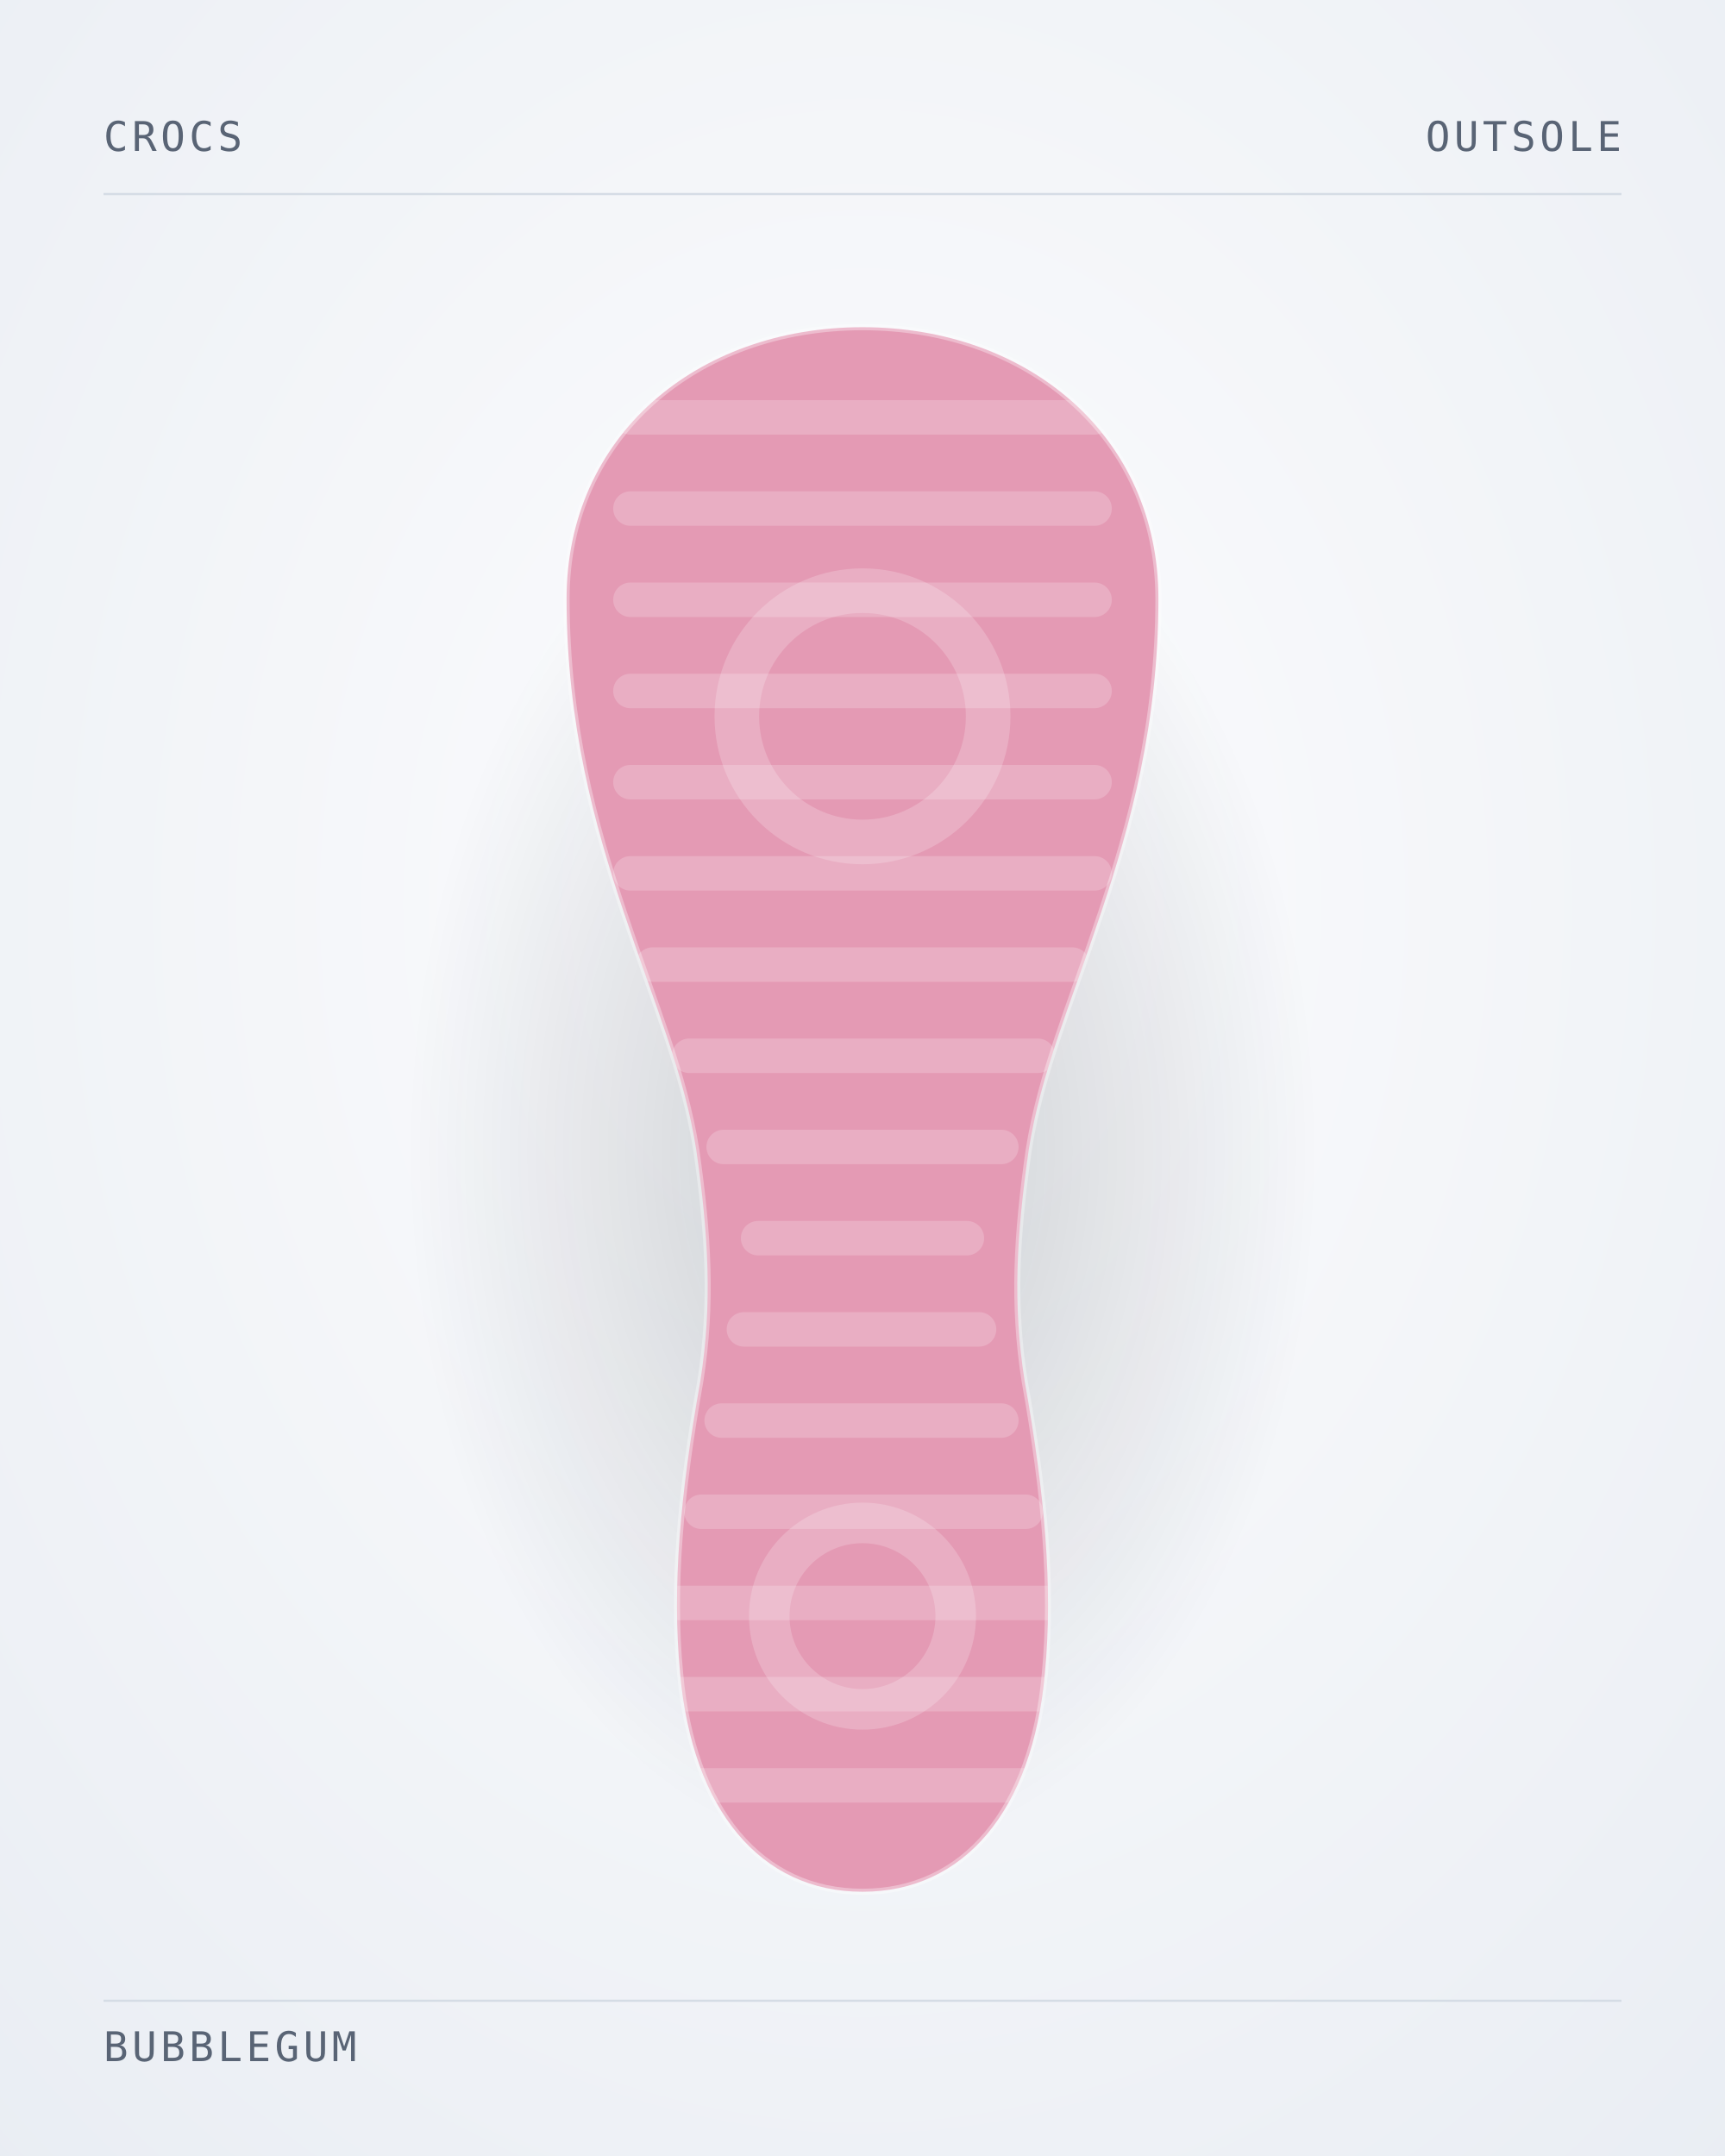
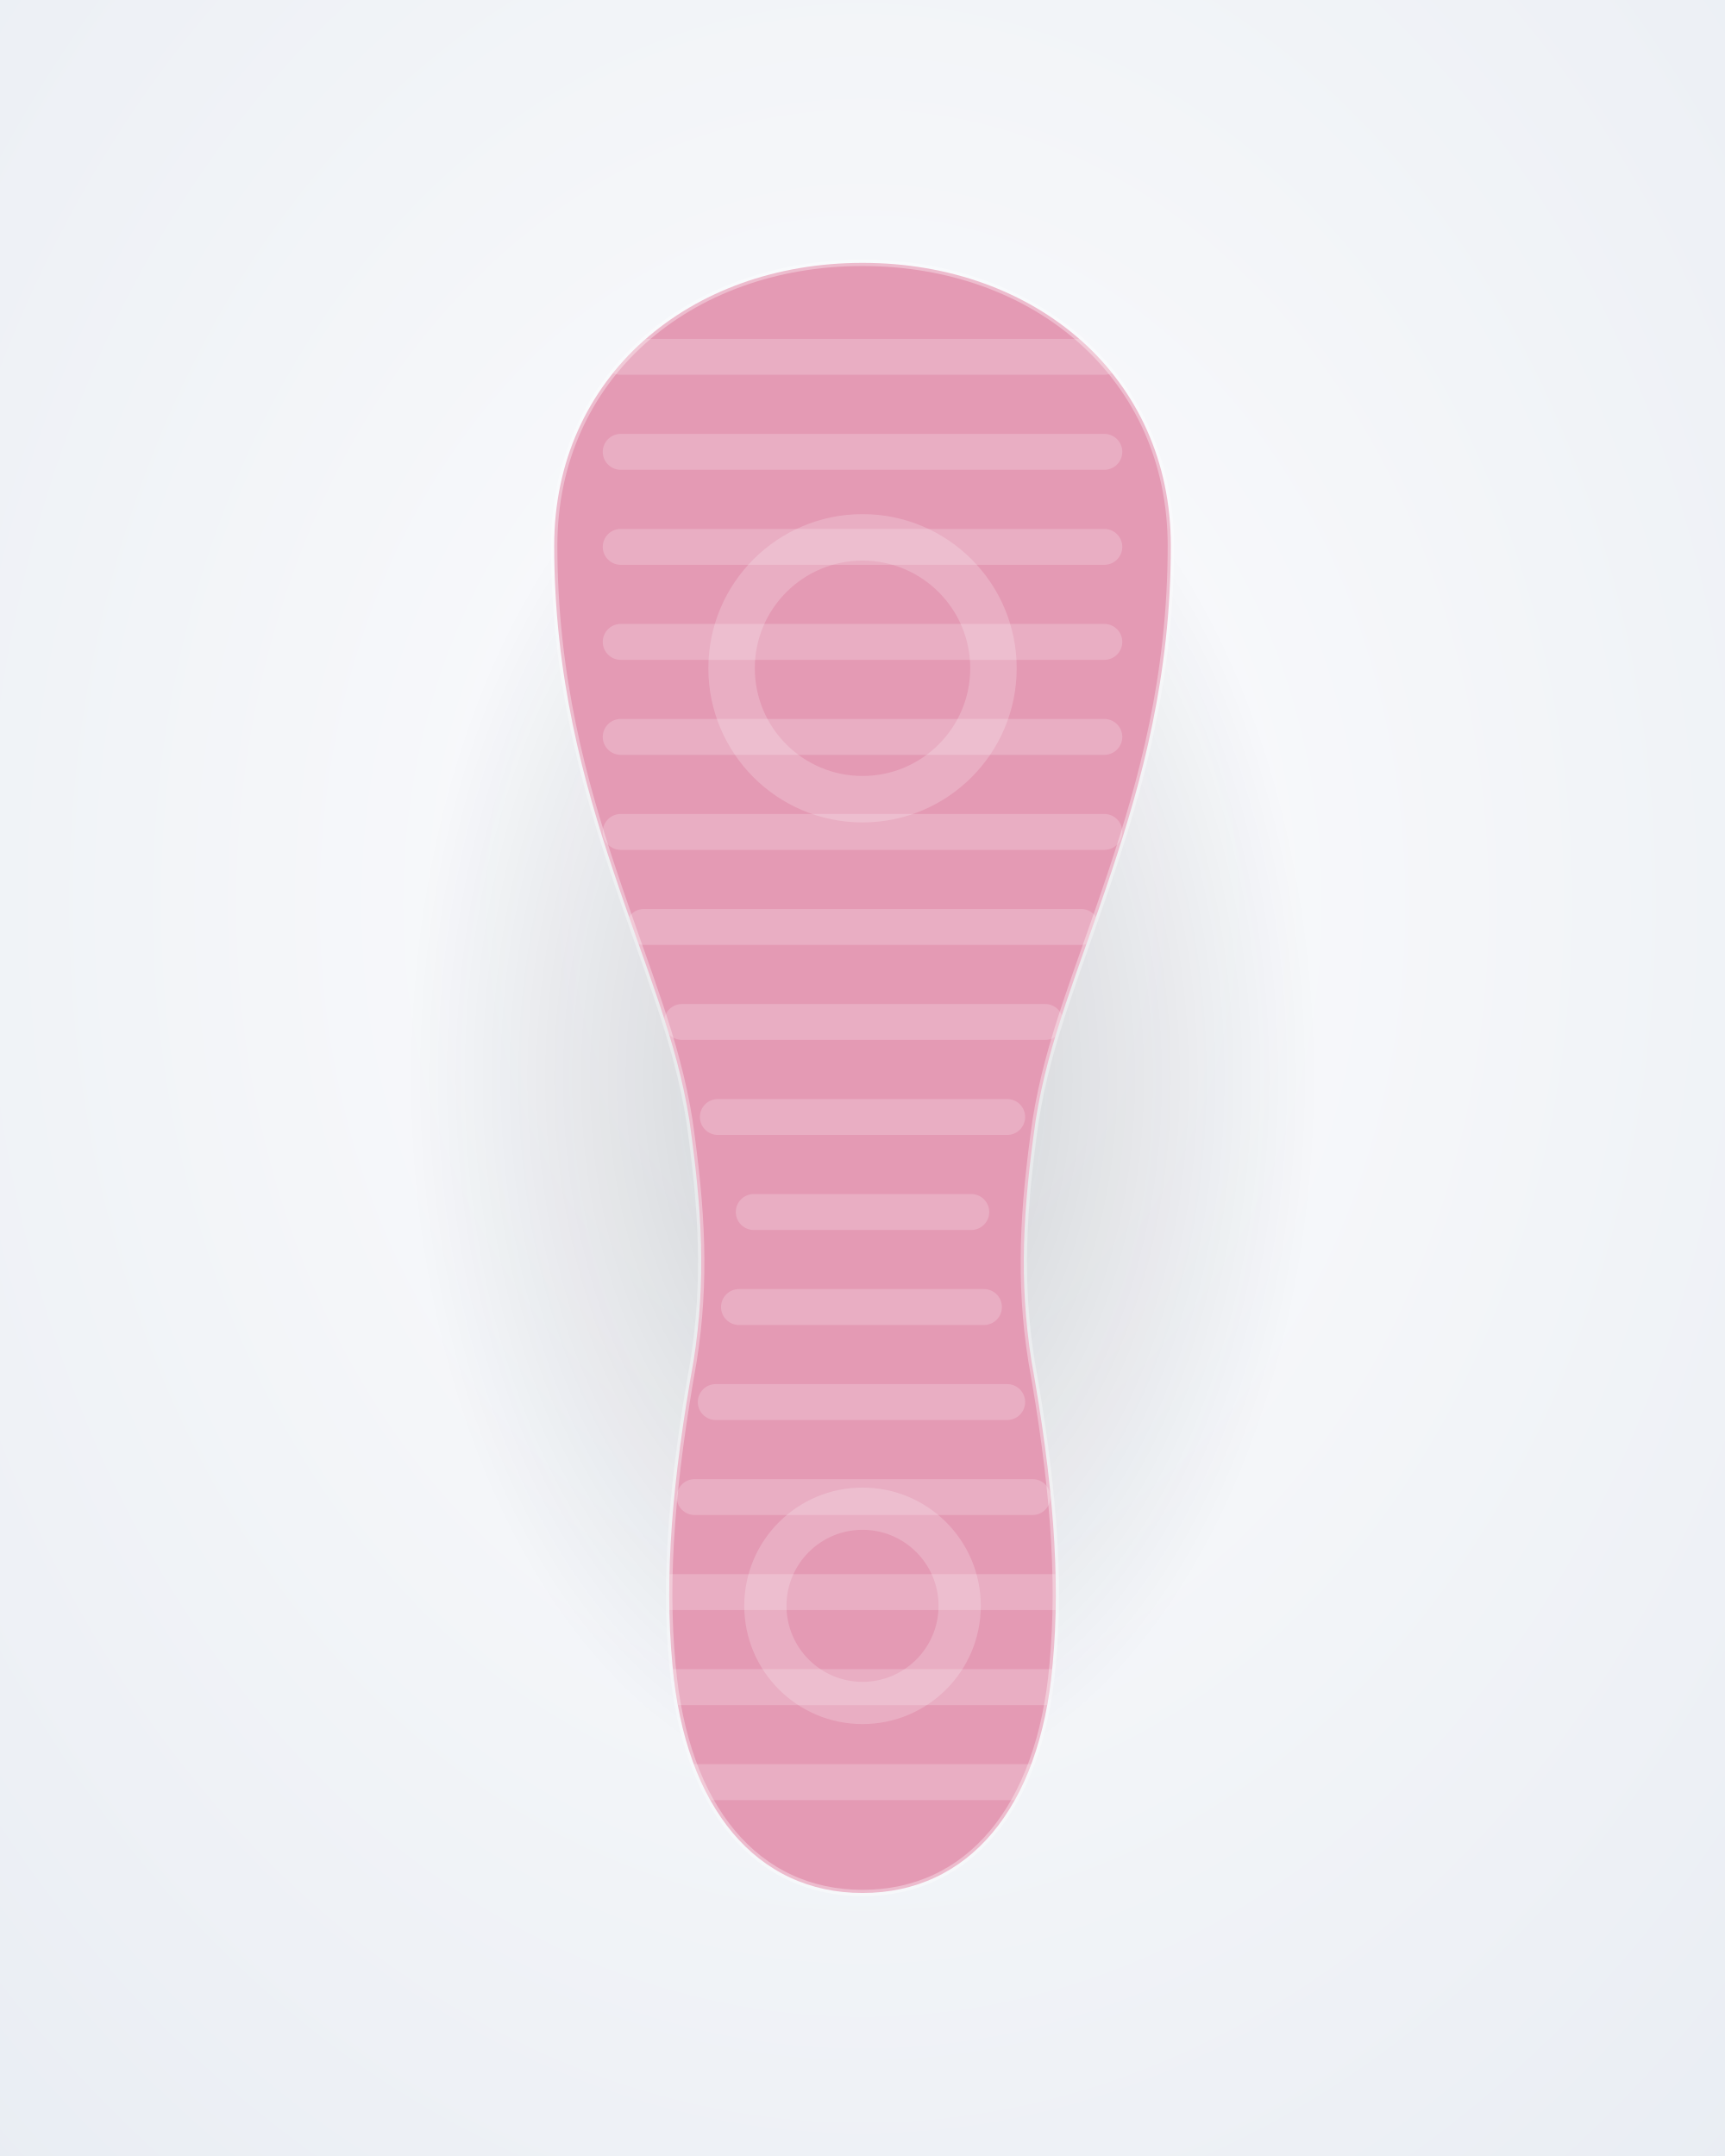
<svg xmlns="http://www.w3.org/2000/svg" viewBox="0 0 800 1000" width="800" height="1000" role="img">
  <defs>
    <radialGradient id="bg" cx="0.5" cy="0.42" r="0.78">
      <stop offset="0" stop-color="#fdfdfe" />
      <stop offset="1" stop-color="#e9edf3" />
    </radialGradient>
    <radialGradient id="contact" cx="0.5" cy="0.5" r="0.5">
      <stop offset="0" stop-color="#0a1526" stop-opacity="0.20" />
      <stop offset="1" stop-color="#0a1526" stop-opacity="0" />
    </radialGradient>
  </defs>
  <rect width="800" height="1000" fill="url(#bg)" />
-   <ellipse cx="400" cy="534" rx="210" ry="330" fill="url(#contact)" />
-   <g transform="translate(259.0 148) scale(0.94)">
+   <ellipse cx="400" cy="500" rx="210" ry="332" fill="url(#contact)" />
+   <g transform="translate(253.1 118.0) scale(0.9794)">
    <defs>
      <clipPath id="outsole-crocskidsclog">
        <path d="M150 4 C232 4 296 58 296 138 C296 200 282 250 268 292 C252 340 238 372 232 410 C226 452 224 486 230 524 C240 580 244 626 240 668 C234 736 200 776 150 776 C100 776 66 736 60 668 C56 626 60 580 70 524 C76 486 74 452 68 410 C62 372 48 340 32 292 C18 250 4 200 4 138 C4 58 68 4 150 4 Z" />
      </clipPath>
    </defs>
    <path d="M150 4 C232 4 296 58 296 138 C296 200 282 250 268 292 C252 340 238 372 232 410 C226 452 224 486 230 524 C240 580 244 626 240 668 C234 736 200 776 150 776 C100 776 66 736 60 668 C56 626 60 580 70 524 C76 486 74 452 68 410 C62 372 48 340 32 292 C18 250 4 200 4 138 C4 58 68 4 150 4 Z" fill="#e49ab4" />
    <g clip-path="url(#outsole-crocskidsclog)">
      <rect x="27" y="40" width="246" height="17" rx="8.5" fill="rgba(255,255,255,0.20)" />
      <rect x="27" y="85" width="246" height="17" rx="8.5" fill="rgba(255,255,255,0.20)" />
      <rect x="27" y="130" width="246" height="17" rx="8.5" fill="rgba(255,255,255,0.20)" />
      <rect x="27" y="175" width="246" height="17" rx="8.5" fill="rgba(255,255,255,0.20)" />
      <rect x="27" y="220" width="246" height="17" rx="8.5" fill="rgba(255,255,255,0.20)" />
      <rect x="27" y="265" width="246" height="17" rx="8.5" fill="rgba(255,255,255,0.20)" />
      <rect x="38" y="310" width="224" height="17" rx="8.5" fill="rgba(255,255,255,0.20)" />
      <rect x="56" y="355" width="189" height="17" rx="8.5" fill="rgba(255,255,255,0.20)" />
      <rect x="73" y="400" width="154" height="17" rx="8.5" fill="rgba(255,255,255,0.20)" />
      <rect x="90" y="445" width="120" height="17" rx="8.5" fill="rgba(255,255,255,0.20)" />
      <rect x="83" y="490" width="133" height="17" rx="8.5" fill="rgba(255,255,255,0.20)" />
      <rect x="72" y="535" width="155" height="17" rx="8.5" fill="rgba(255,255,255,0.20)" />
      <rect x="62" y="580" width="177" height="17" rx="8.5" fill="rgba(255,255,255,0.20)" />
      <rect x="51" y="625" width="199" height="17" rx="8.5" fill="rgba(255,255,255,0.20)" />
      <rect x="40" y="670" width="221" height="17" rx="8.5" fill="rgba(255,255,255,0.20)" />
      <rect x="29" y="715" width="243" height="17" rx="8.5" fill="rgba(255,255,255,0.20)" />
      <circle cx="150" cy="196" r="62" fill="none" stroke="rgba(255,255,255,0.20)" stroke-width="22" />
      <circle cx="150" cy="640" r="46" fill="none" stroke="rgba(255,255,255,0.20)" stroke-width="20" />
    </g>
    <path d="M150 4 C232 4 296 58 296 138 C296 200 282 250 268 292 C252 340 238 372 232 410 C226 452 224 486 230 524 C240 580 244 626 240 668 C234 736 200 776 150 776 C100 776 66 736 60 668 C56 626 60 580 70 524 C76 486 74 452 68 410 C62 372 48 340 32 292 C18 250 4 200 4 138 C4 58 68 4 150 4 Z" fill="none" stroke="rgba(255,255,255,0.34)" stroke-width="3" />
  </g>
-   <g font-family="ui-monospace, SFMono-Regular, Menlo, monospace" font-size="19" letter-spacing="1.8" fill="#596475">
-     <text x="48" y="70">CROCS</text>
-     <text x="752" y="70" text-anchor="end">OUTSOLE</text>
-     <text x="48" y="956">BUBBLEGUM</text>
-   </g>
-   <line x1="48" y1="90" x2="752" y2="90" stroke="#d5dce5" stroke-width="1" />
-   <line x1="48" y1="928" x2="752" y2="928" stroke="#d5dce5" stroke-width="1" />
</svg>
